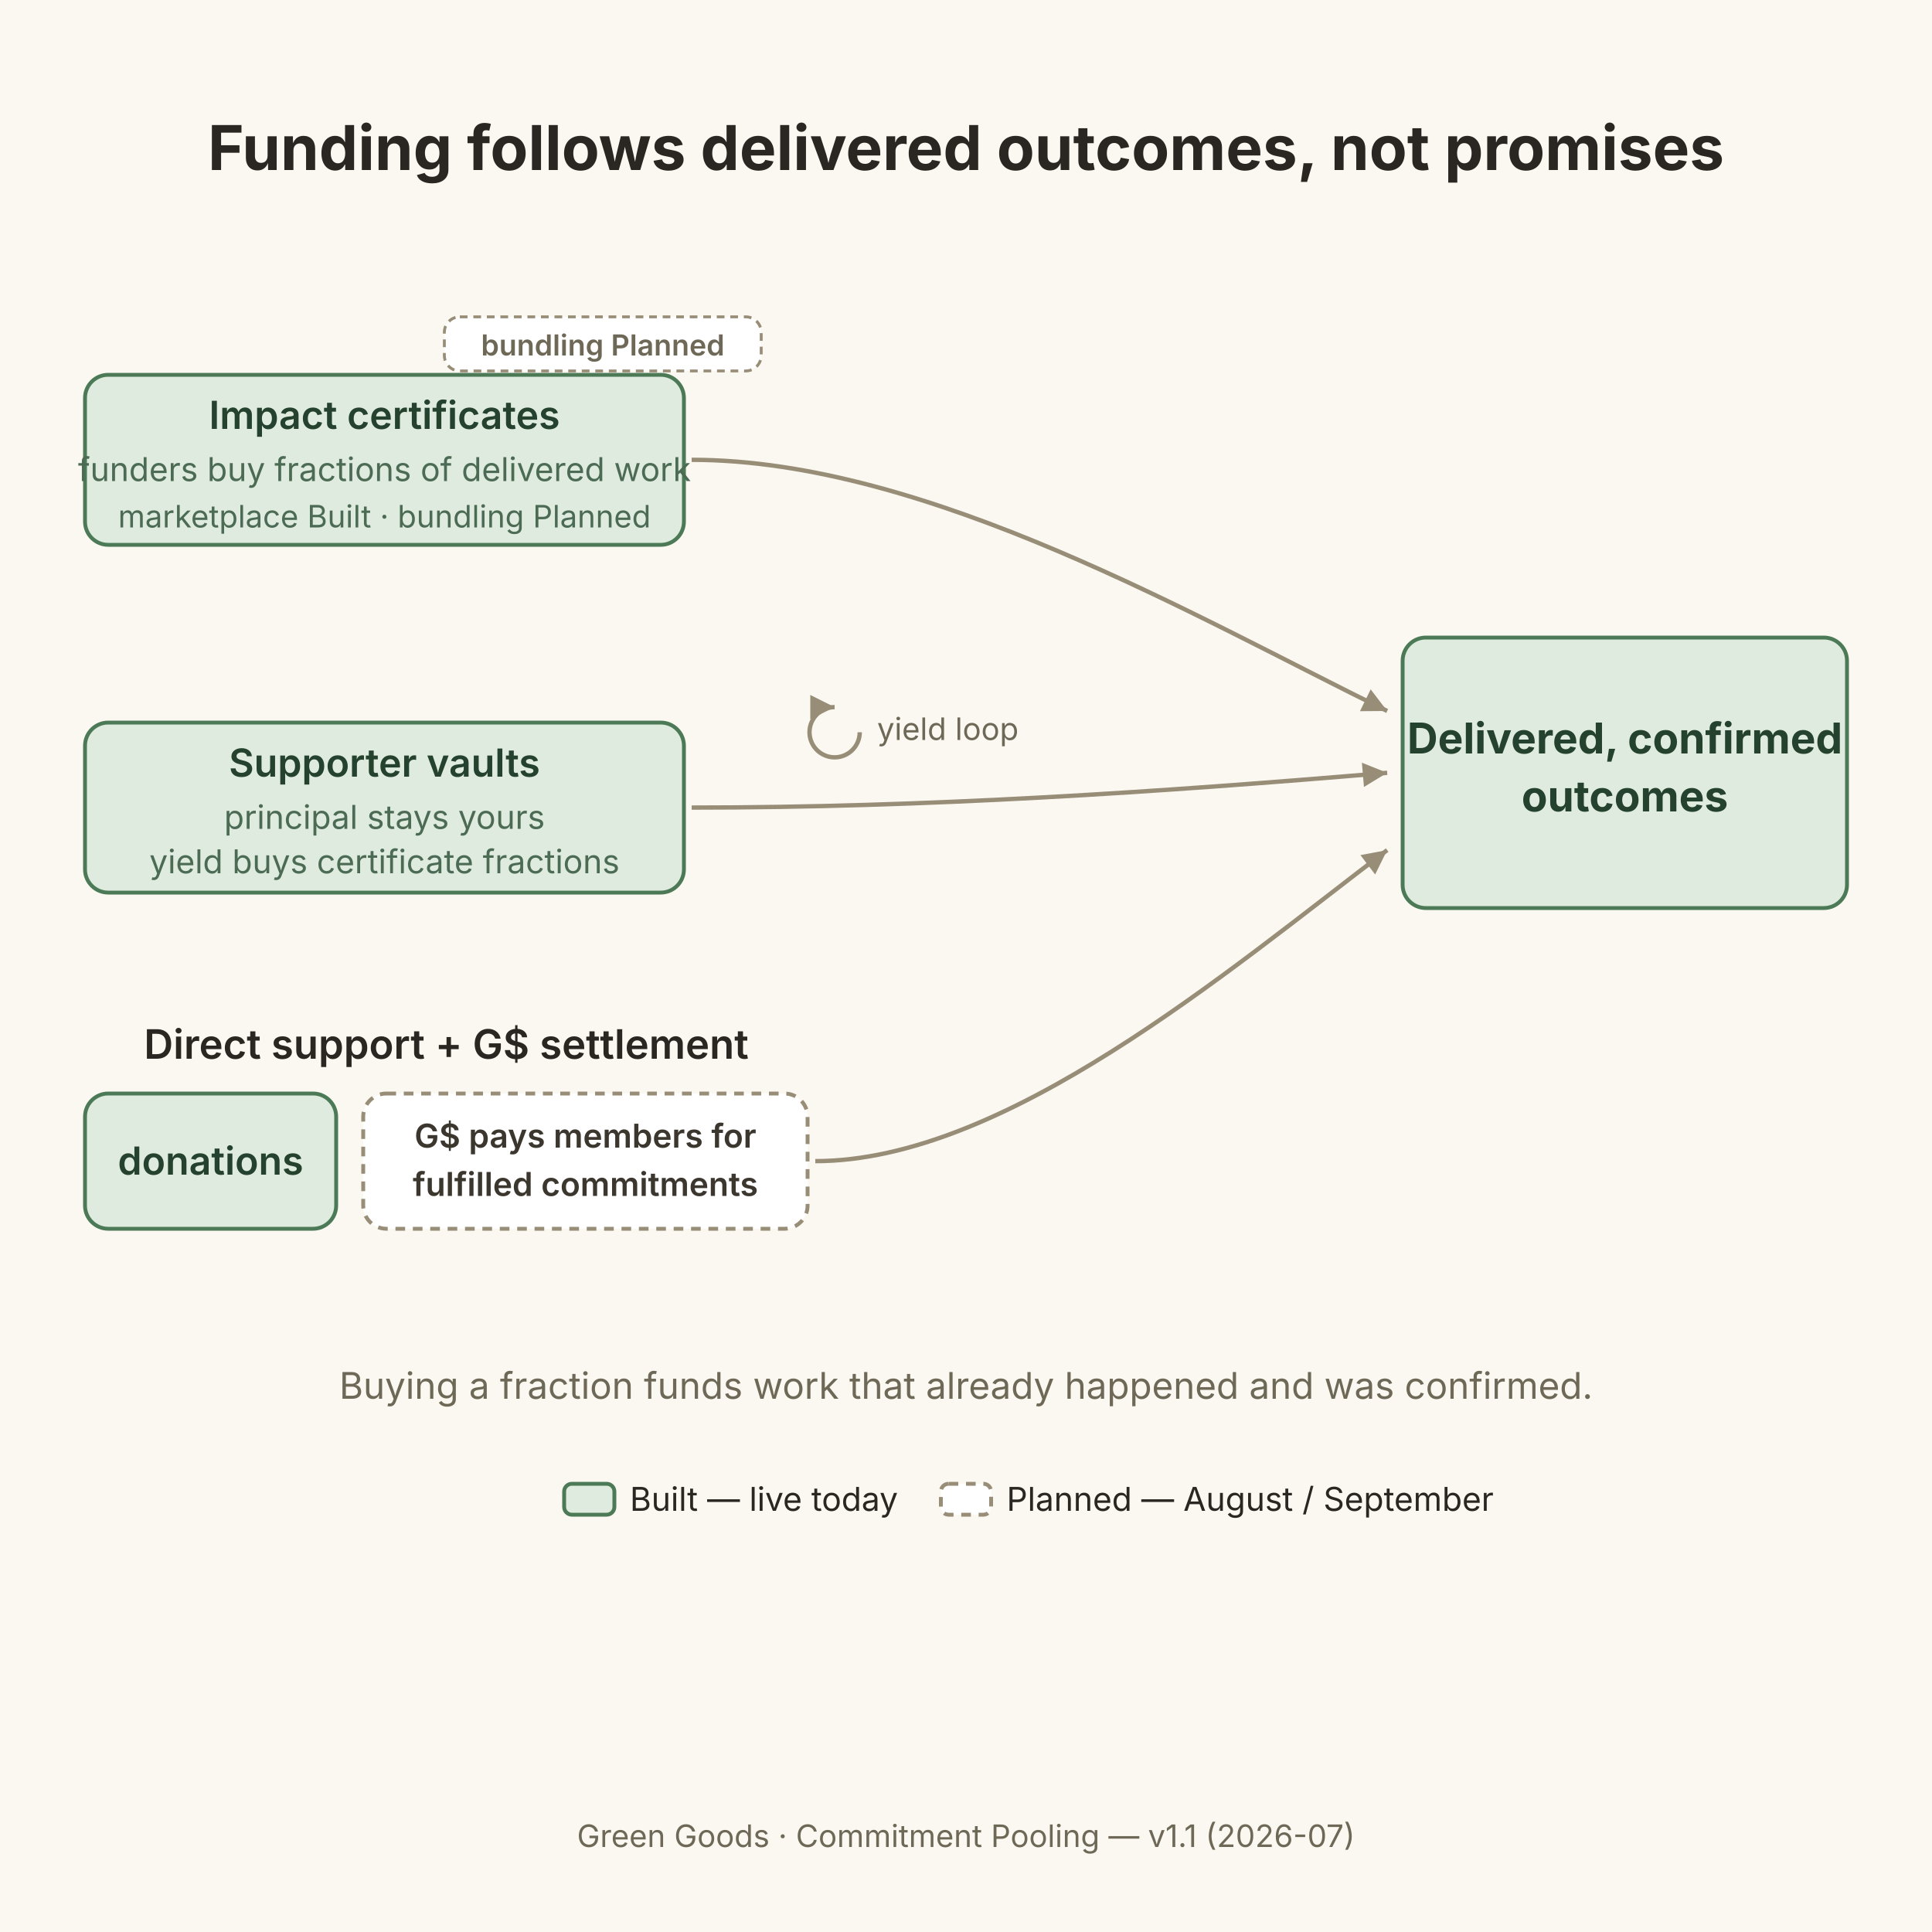
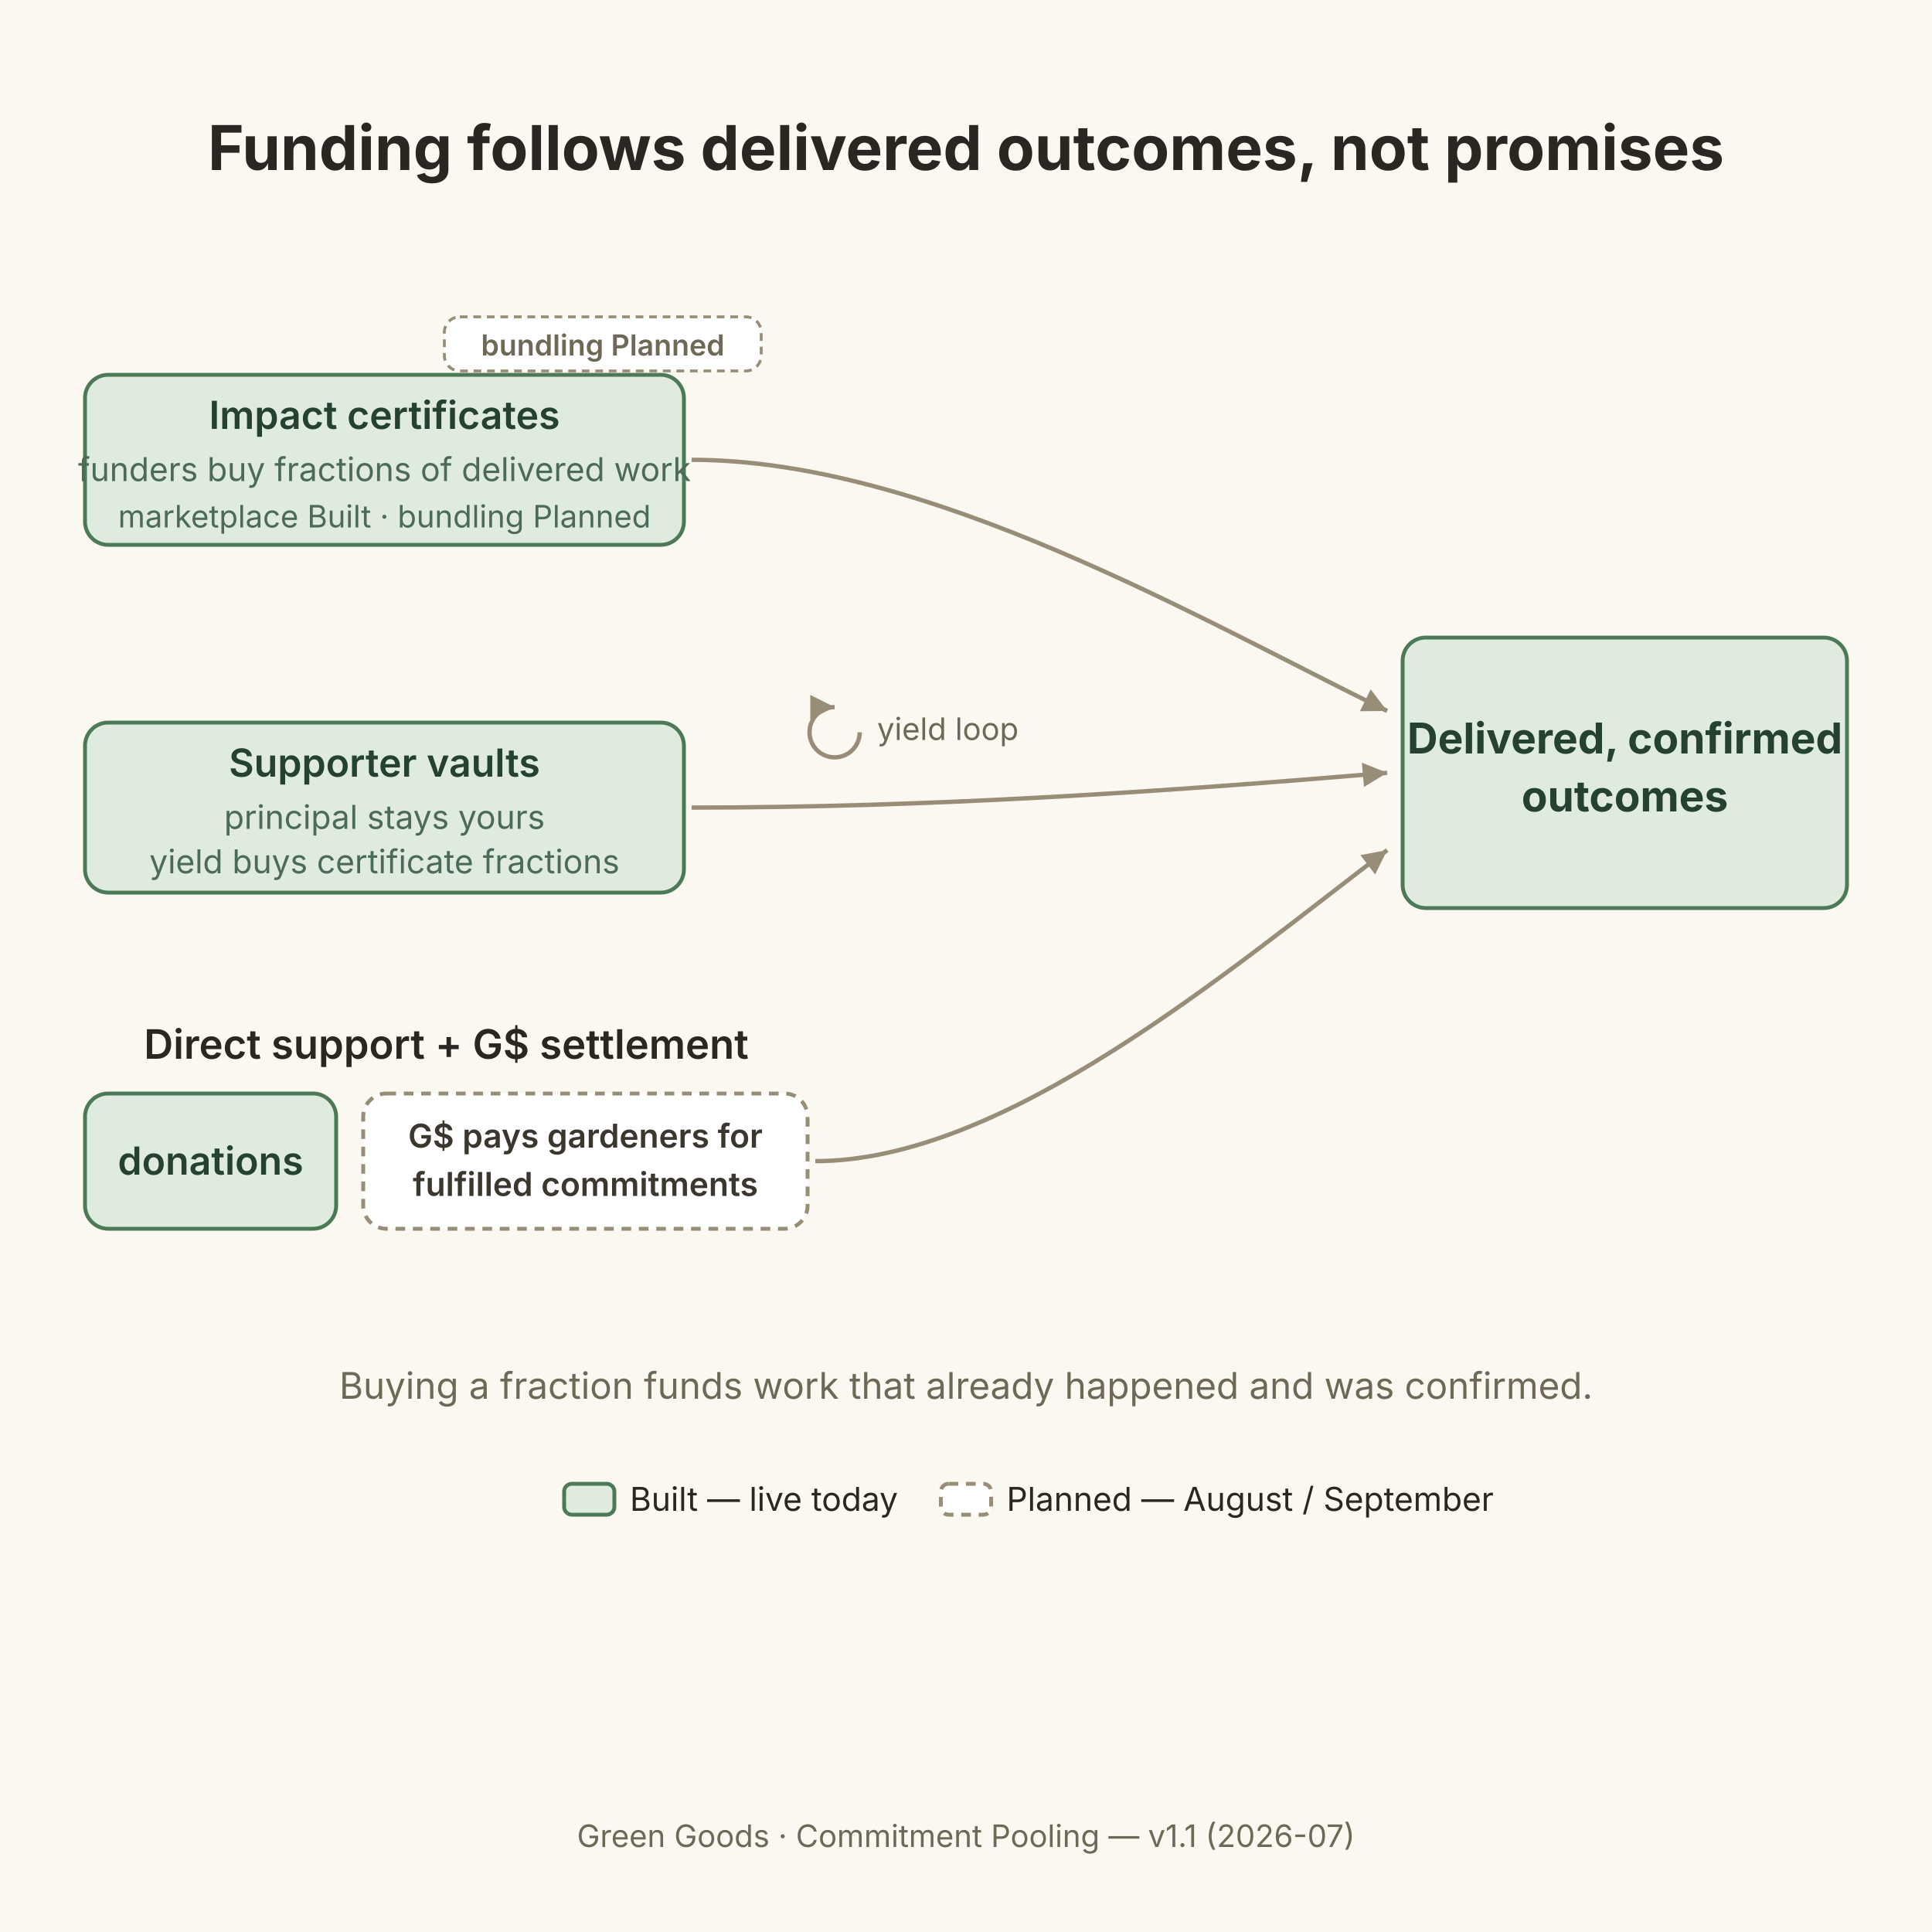
<svg xmlns="http://www.w3.org/2000/svg" width="2000" height="2000" viewBox="0 0 1000 1000" font-family="Inter, 'Helvetica Neue', Arial, sans-serif" role="img" aria-labelledby="funding-rails-title funding-rails-desc">
  <defs>
    <marker id="funding-rails-arrow" viewBox="0 0 10 10" refX="8" refY="5" markerWidth="7" markerHeight="7" orient="auto-start-reverse">
      <path d="M 0 1 L 8 5 L 0 9 Z" fill="#988D77" />
    </marker>
  </defs>
  <rect x="0" y="0" width="1000" height="1000" fill="#FBF8F2" />
  <text x="500" y="88" text-anchor="middle" font-size="32" font-weight="700" fill="#2A2722">Funding follows delivered outcomes, not promises</text>
  <rect x="44" y="194" width="310" height="88" rx="12" fill="#DFEBDE" stroke="#4C7A57" stroke-width="2" />
  <text x="199" y="222" text-anchor="middle" font-size="20" font-weight="600" fill="#24422E">Impact certificates</text>
  <text x="199" y="249" text-anchor="middle" font-size="17" fill="#4C6B54">funders buy fractions of delivered work</text>
  <text x="199" y="273" text-anchor="middle" font-size="16" fill="#4C6B54">marketplace Built · bundling Planned</text>
  <rect x="230" y="164" width="164" height="28" rx="8" fill="#FFFFFF" stroke="#988D77" stroke-width="1.5" stroke-dasharray="4 3" />
  <text x="312" y="184" text-anchor="middle" font-size="15" font-weight="600" fill="#6E6857">bundling Planned</text>
  <rect x="44" y="374" width="310" height="88" rx="12" fill="#DFEBDE" stroke="#4C7A57" stroke-width="2" />
  <text x="199" y="402" text-anchor="middle" font-size="20" font-weight="600" fill="#24422E">Supporter vaults</text>
  <text x="199" y="429" text-anchor="middle" font-size="17" fill="#4C6B54">principal stays yours</text>
  <text x="199" y="452" text-anchor="middle" font-size="17" fill="#4C6B54">yield buys certificate fractions</text>
  <path d="M 445 379 A 13 13 0 1 1 432 366" fill="none" stroke="#988D77" stroke-width="2.25" marker-end="url(#funding-rails-arrow)" />
  <text x="454" y="383" font-size="16" fill="#6E6857">yield loop</text>
  <text x="231" y="548" text-anchor="middle" font-size="21" font-weight="600" fill="#2A2722">Direct support + G$ settlement</text>
  <rect x="44" y="566" width="130" height="70" rx="12" fill="#DFEBDE" stroke="#4C7A57" stroke-width="2" />
  <text x="109" y="608" text-anchor="middle" font-size="20" font-weight="600" fill="#24422E">donations</text>
  <rect x="188" y="566" width="230" height="70" rx="12" fill="#FFFFFF" stroke="#988D77" stroke-width="2" stroke-dasharray="5 4" />
-   <text x="303" y="594" text-anchor="middle" font-size="17" font-weight="600" fill="#3B372E">G$ pays members for</text>
+   <text x="303" y="594" text-anchor="middle" font-size="17" font-weight="600" fill="#3B372E">G$ pays gardeners for</text>
  <text x="303" y="619" text-anchor="middle" font-size="17" font-weight="600" fill="#3B372E">fulfilled commitments</text>
  <path d="M 358 238 C 480 238 620 320 718 368" fill="none" stroke="#988D77" stroke-width="2.25" marker-end="url(#funding-rails-arrow)" />
  <path d="M 358 418 C 480 418 600 410 718 400" fill="none" stroke="#988D77" stroke-width="2.25" marker-end="url(#funding-rails-arrow)" />
  <path d="M 422 601 C 520 601 635 503 718 440" fill="none" stroke="#988D77" stroke-width="2.25" marker-end="url(#funding-rails-arrow)" />
  <rect x="726" y="330" width="230" height="140" rx="12" fill="#DFEBDE" stroke="#4C7A57" stroke-width="2" />
  <text x="841" y="390" text-anchor="middle" font-size="22" font-weight="700" fill="#24422E">Delivered, confirmed</text>
  <text x="841" y="420" text-anchor="middle" font-size="22" font-weight="700" fill="#24422E">outcomes</text>
  <text x="500" y="724" text-anchor="middle" font-size="19" fill="#6E6857">Buying a fraction funds work that already happened and was confirmed.</text>
  <g>
    <rect x="292" y="768" width="26" height="16" rx="4" fill="#DFEBDE" stroke="#4C7A57" stroke-width="2" />
    <text x="326" y="782" font-size="17" fill="#2A2722">Built — live today</text>
    <rect x="487" y="768" width="26" height="16" rx="4" fill="#FFFFFF" stroke="#988D77" stroke-width="2" stroke-dasharray="5 4" />
    <text x="521" y="782" font-size="17" fill="#2A2722">Planned — August / September</text>
  </g>
  <text x="500" y="956" text-anchor="middle" font-size="16" fill="#6E6857">Green Goods · Commitment Pooling — v1.1 (2026-07)</text>
</svg>
